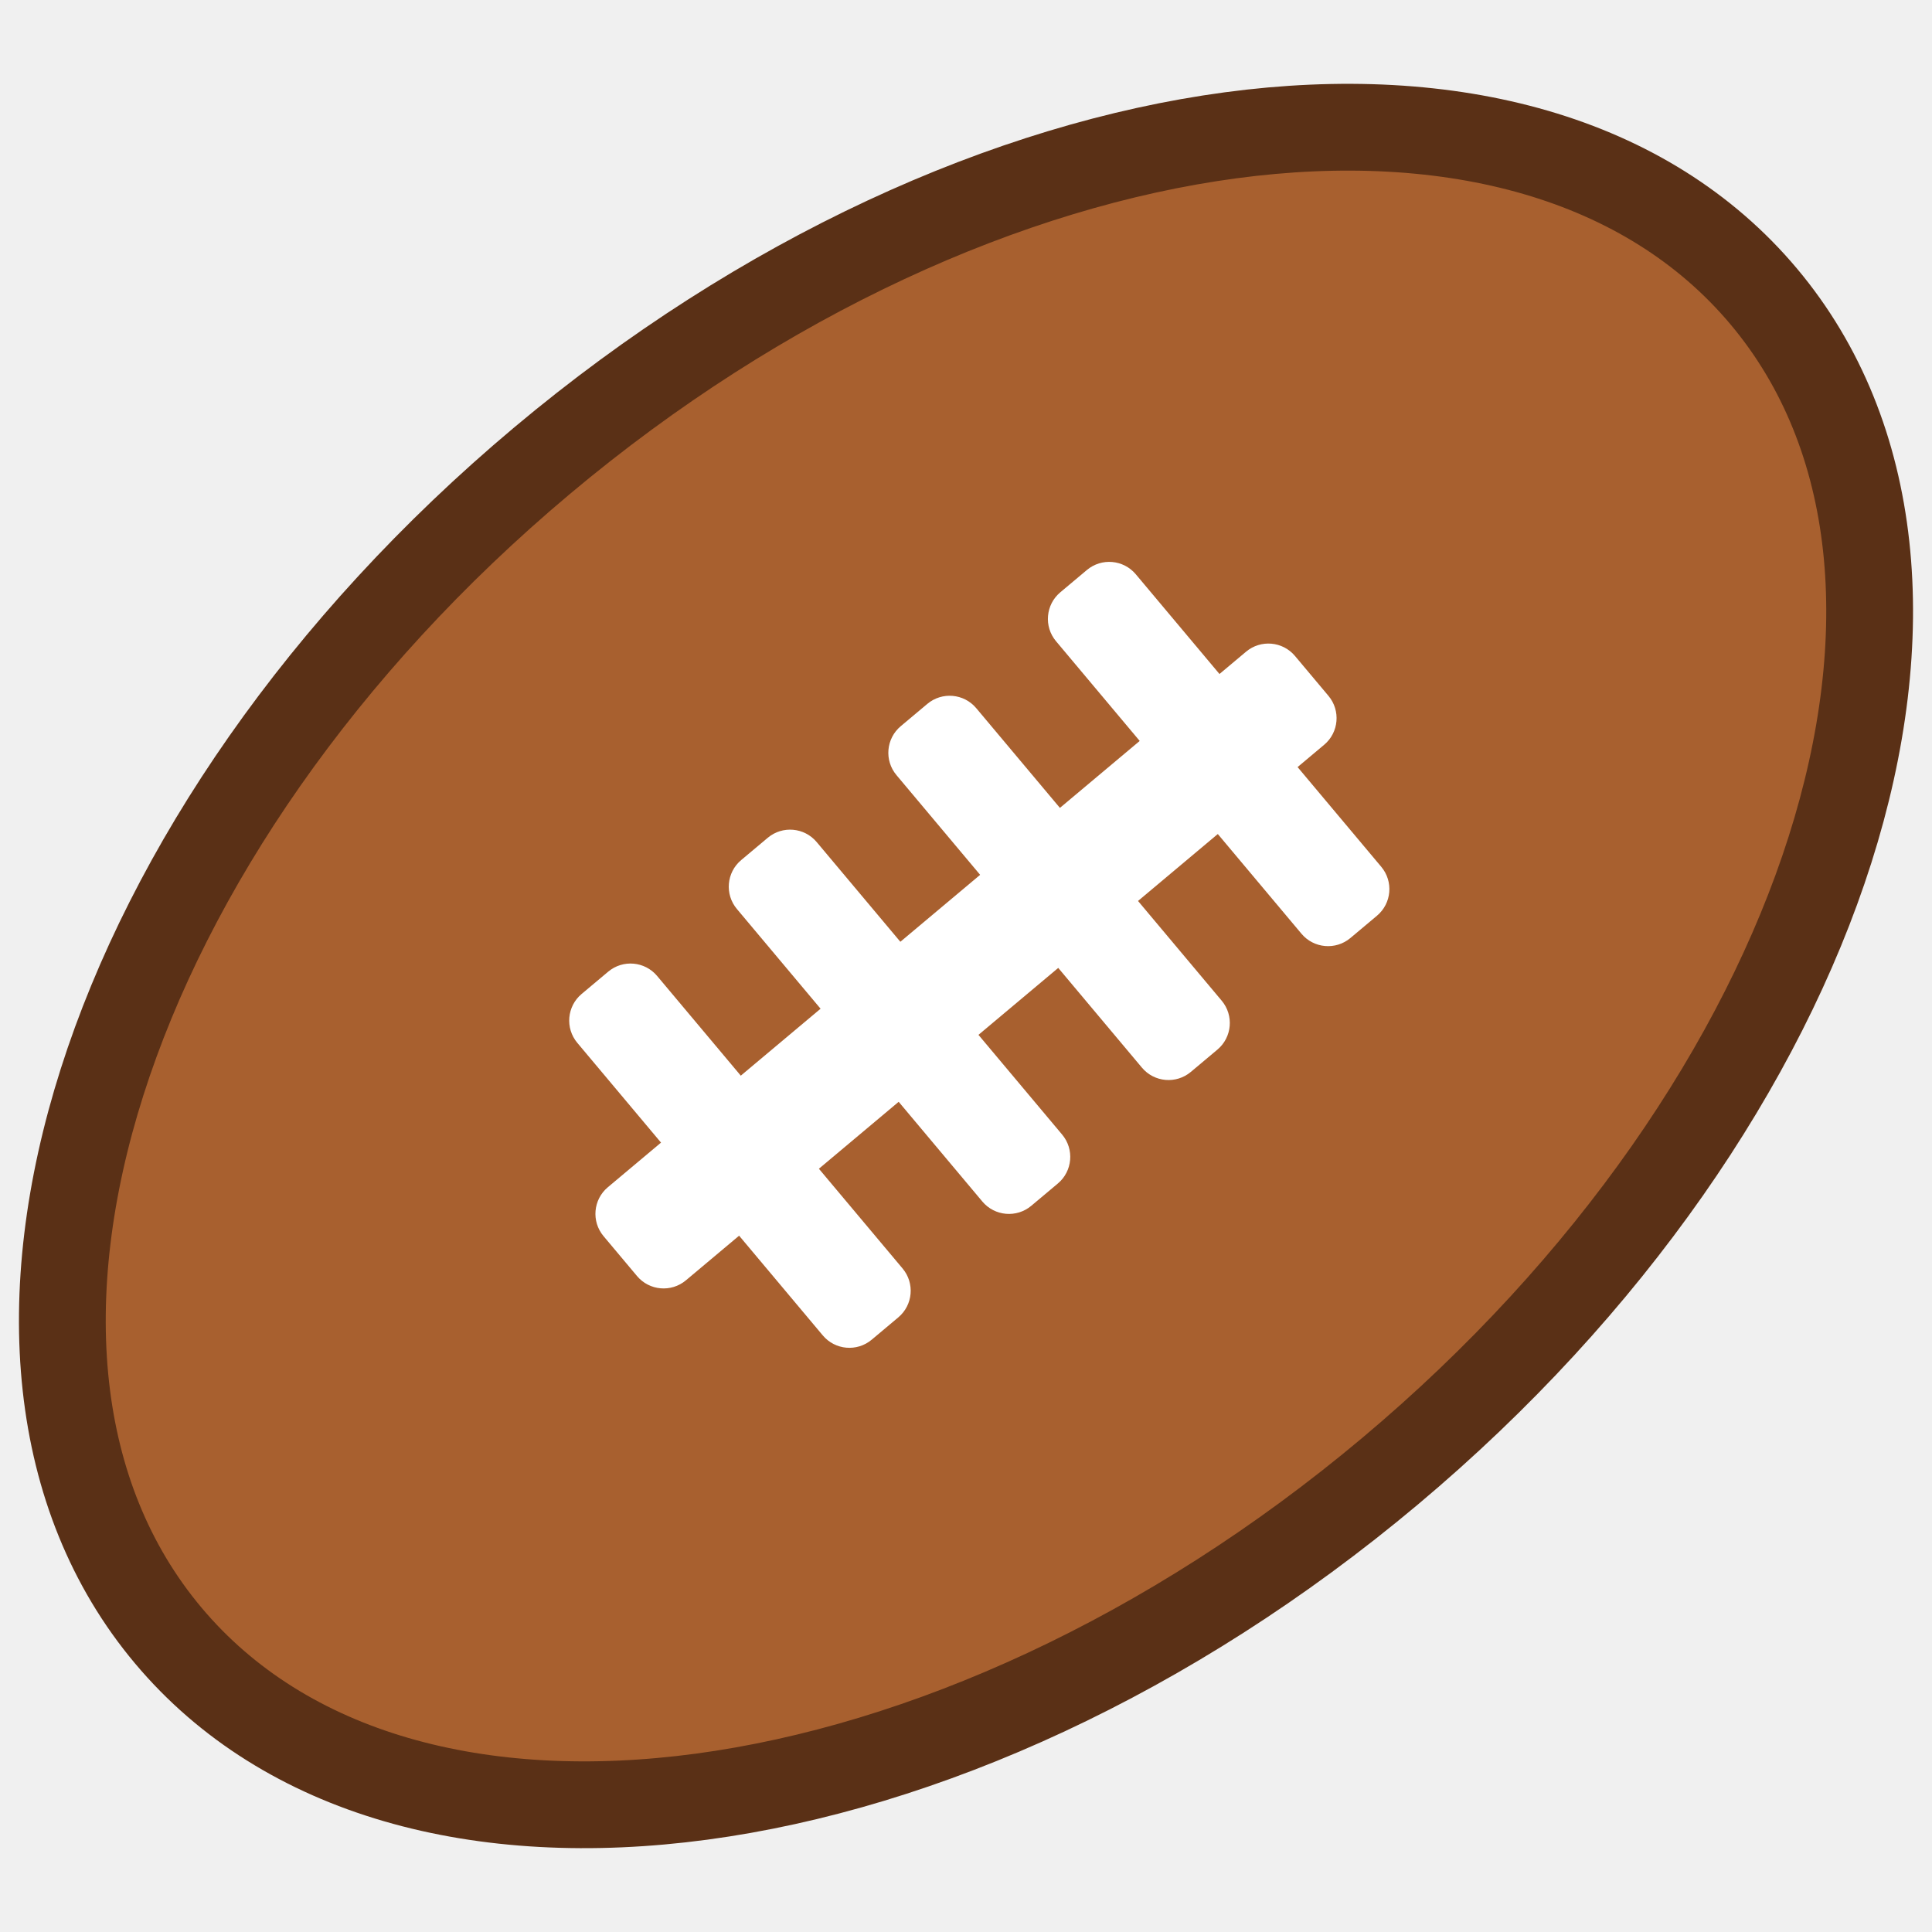
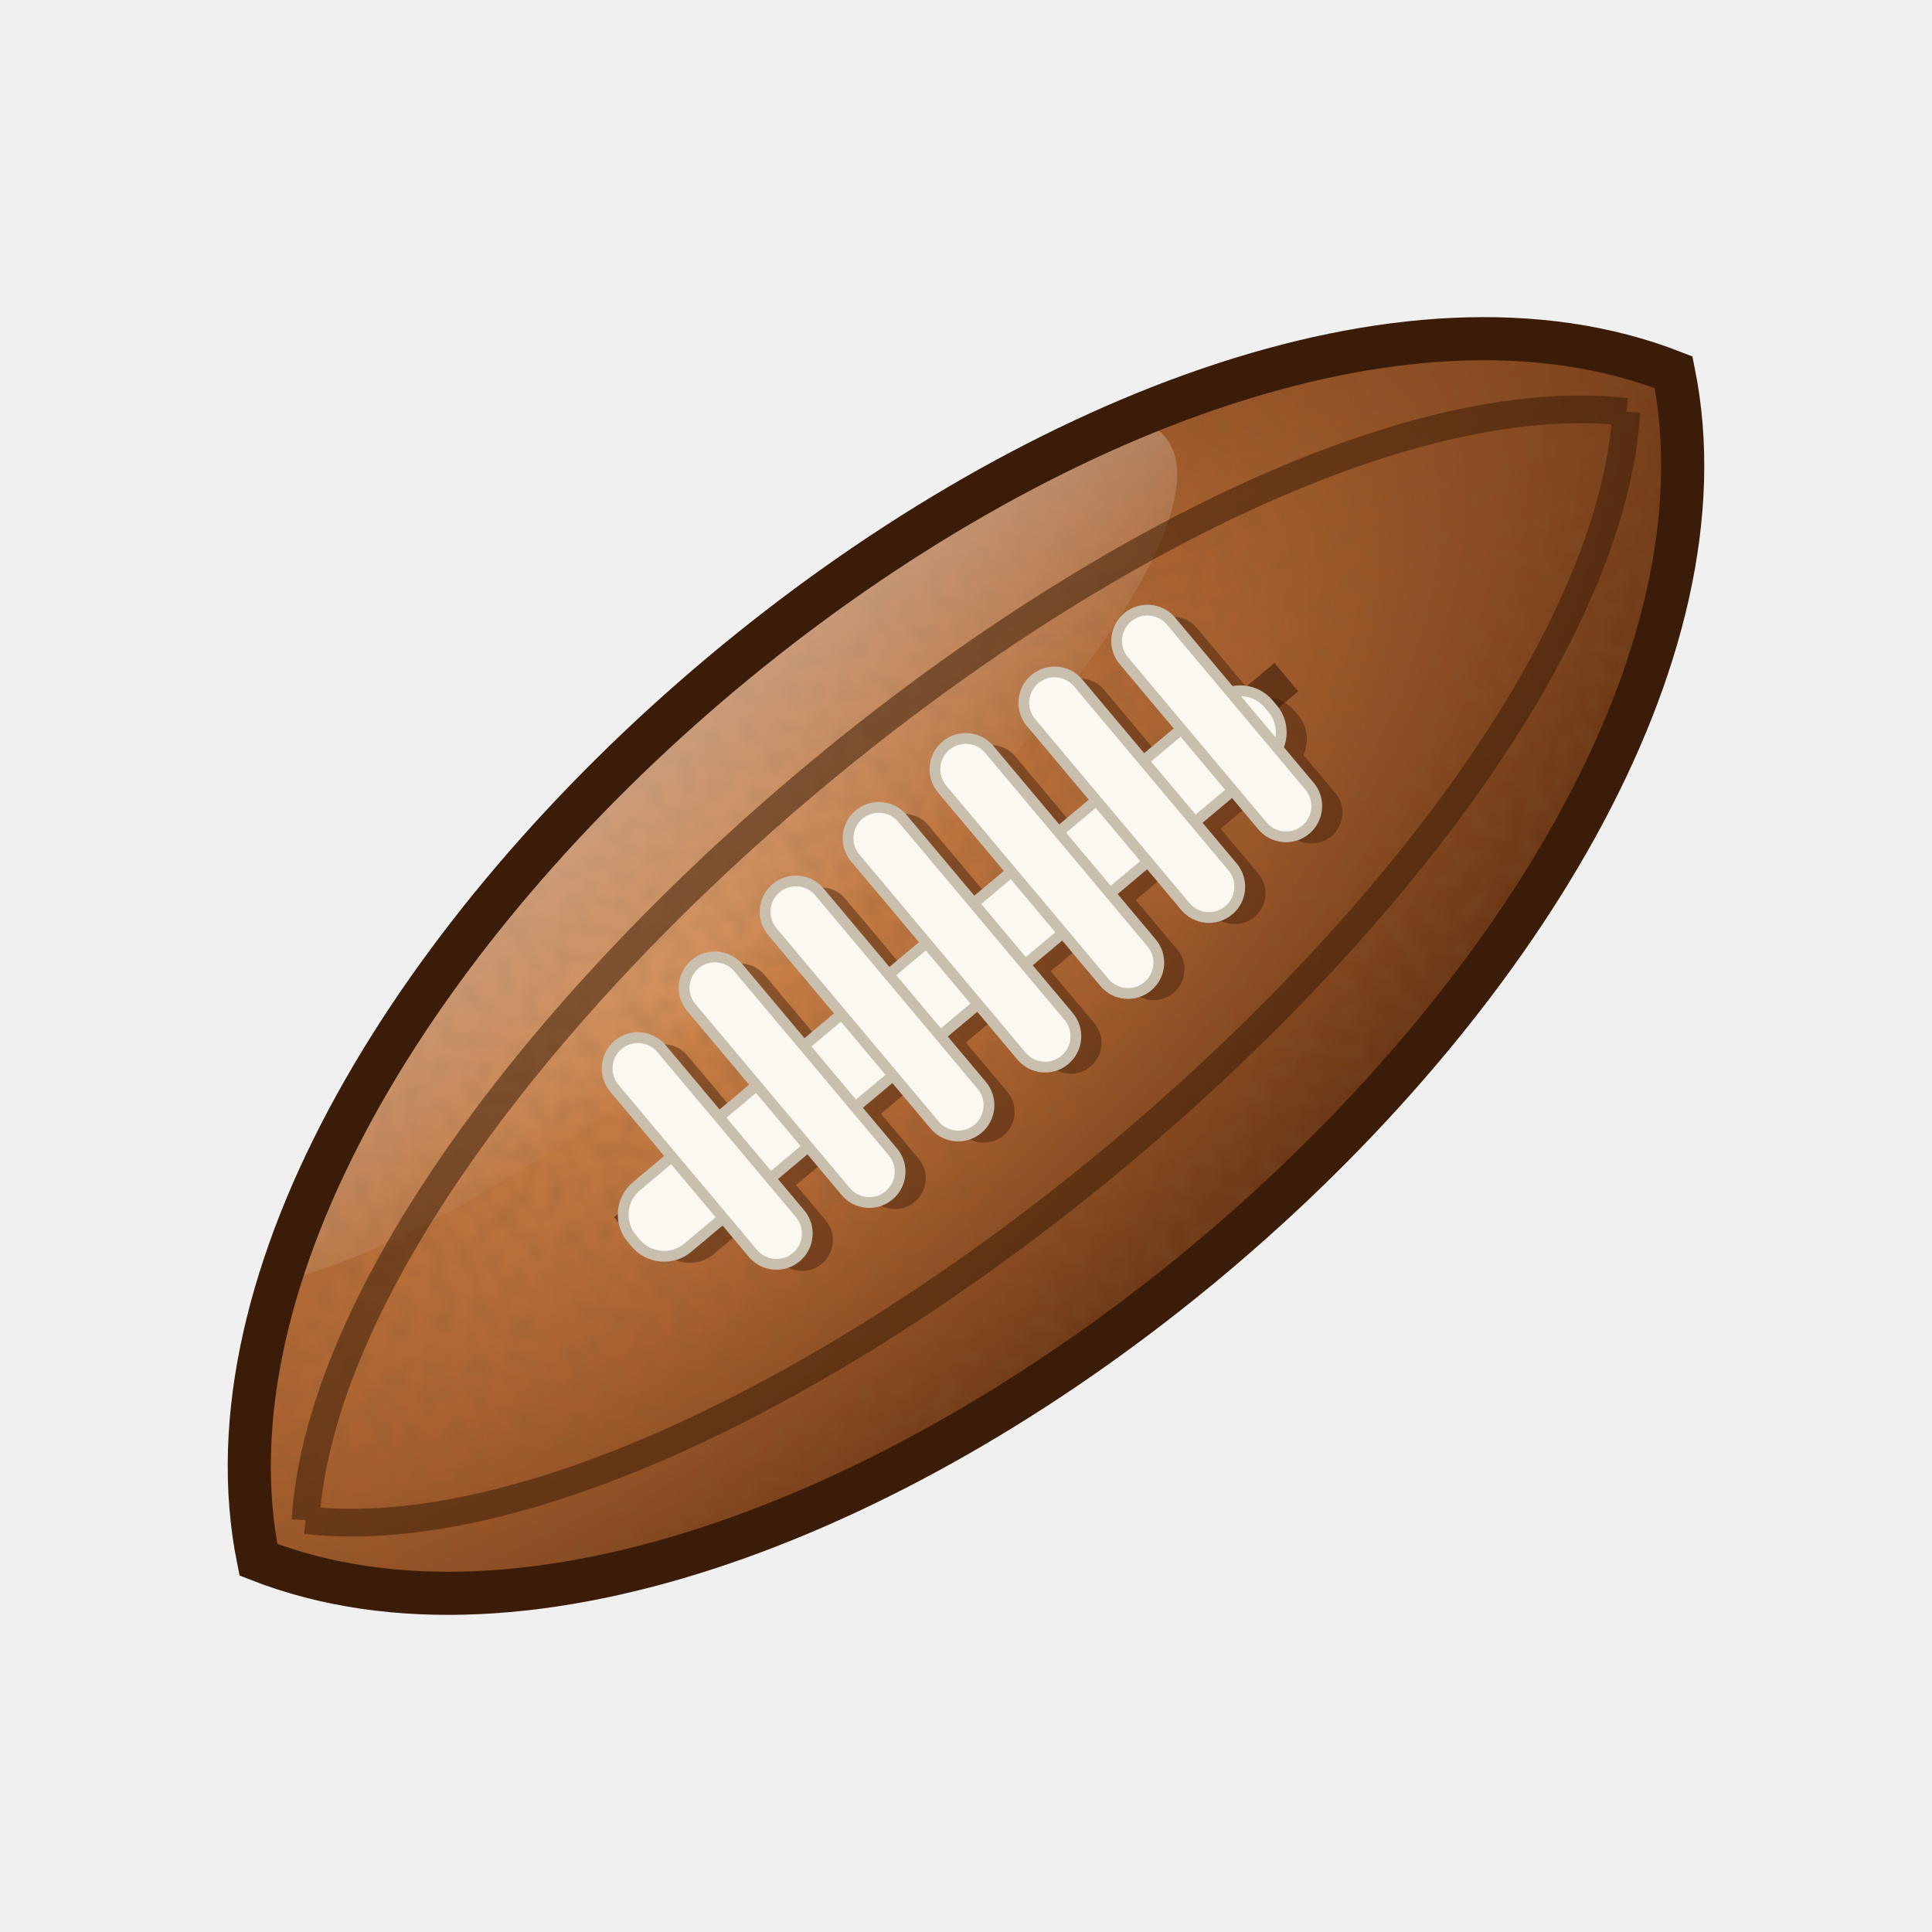
<svg xmlns="http://www.w3.org/2000/svg" viewBox="0 0 64 64">
-   <g transform="translate(32 32) scale(1.15) rotate(-40) translate(-32 -32)">
-     <ellipse cx="32" cy="32" rx="30" ry="19" fill="#a8602f" stroke="#5a3016" stroke-width="2.5" />
-     <rect x="19" y="30.25" width="26" height="3.5" rx="1" fill="#fff" />
-     <rect x="22" y="25.5" width="3" height="13" rx="1" fill="#fff" />
-     <rect x="28" y="25.5" width="3" height="13" rx="1" fill="#fff" />
-     <rect x="34" y="25.5" width="3" height="13" rx="1" fill="#fff" />
-     <rect x="40" y="25.5" width="3" height="13" rx="1" fill="#fff" />
+   <g transform="translate(32 32) rotate(-40) scale(1.02) translate(-32 -20)">
+     <defs>
+       <radialGradient id="leather" cx="38%" cy="28%" r="80%">
+         <stop offset="0" stop-color="#d0864c" />
+         <stop offset="0.45" stop-color="#a8602f" />
+         <stop offset="1" stop-color="#5e2e10" />
+       </radialGradient>
+       <linearGradient id="sheen" x1="0" y1="0" x2="0" y2="1">
+         <stop offset="0" stop-color="#fff" stop-opacity="0.45" />
+         <stop offset="1" stop-color="#fff" stop-opacity="0" />
+       </linearGradient>
+       <filter id="pebble" x="0" y="0" width="100%" height="100%">
+         <feTurbulence type="fractalNoise" baseFrequency="1.6" numOctaves="1" seed="4" />
+         <feColorMatrix values="0 0 0 0 0.2  0 0 0 0 0.1  0 0 0 0 0.03  0 0 0 0.9 -0.35" />
+       </filter>
+       <clipPath id="ball">
+         <path d="M2 20 C11 3.5 53 3.5 62 20 C53 36.5 11 36.5 2 20 Z" />
+       </clipPath>
+     </defs>
+     <path d="M2 20 C11 3.5 53 3.5 62 20 C53 36.5 11 36.5 2 20 Z" fill="url(#leather)" />
+     <g clip-path="url(#ball)">
+       <rect width="64" height="40" filter="url(#pebble)" opacity="0.55" />
+       <ellipse cx="27" cy="11" rx="21" ry="5.5" fill="url(#sheen)" />
+       <path d="M4 20 C14 9.5 50 9.5 60 20 M4 20 C14 30.5 50 30.5 60 20" fill="none" stroke="#3d1d08" stroke-width="0.9" opacity="0.55" />
+     </g>
+     <path d="M18 19.5 H46" stroke="#3d1d08" stroke-width="1.2" opacity="0.6" />
+     <g fill="#3d1d08" opacity="0.45">
+       <rect x="18.5" y="19.3" width="27" height="2.6" rx="1.2" />
+       <rect x="21.2" y="15.4" width="2" height="9" rx="1" />
+       <rect x="24.8" y="15" width="2" height="9.8" rx="1" />
+       <rect x="28.4" y="14.8" width="2" height="10.2" rx="1" />
+       <rect x="32" y="14.7" width="2" height="10.4" rx="1" />
+       <rect x="35.6" y="14.8" width="2" height="10.2" rx="1" />
+       <rect x="39.2" y="15" width="2" height="9.8" rx="1" />
+       <rect x="42.8" y="15.4" width="2" height="9" rx="1" />
+     </g>
+     <g fill="#fbf8f2" stroke="#c9bfae" stroke-width="0.35">
+       <rect x="18" y="18.6" width="27" height="2.6" rx="1.2" />
+       <rect x="20.7" y="14.7" width="2" height="9" rx="1" />
+       <rect x="24.3" y="14.3" width="2" height="9.8" rx="1" />
+       <rect x="27.9" y="14.1" width="2" height="10.2" rx="1" />
+       <rect x="31.5" y="14" width="2" height="10.4" rx="1" />
+       <rect x="35.1" y="14.1" width="2" height="10.2" rx="1" />
+       <rect x="38.7" y="14.3" width="2" height="9.8" rx="1" />
+       <rect x="42.3" y="14.7" width="2" height="9" rx="1" />
+     </g>
+     <path d="M2 20 C11 3.5 53 3.5 62 20 C53 36.5 11 36.5 2 20 Z" fill="none" stroke="#3a1c08" stroke-width="1.4" />
  </g>
</svg>
